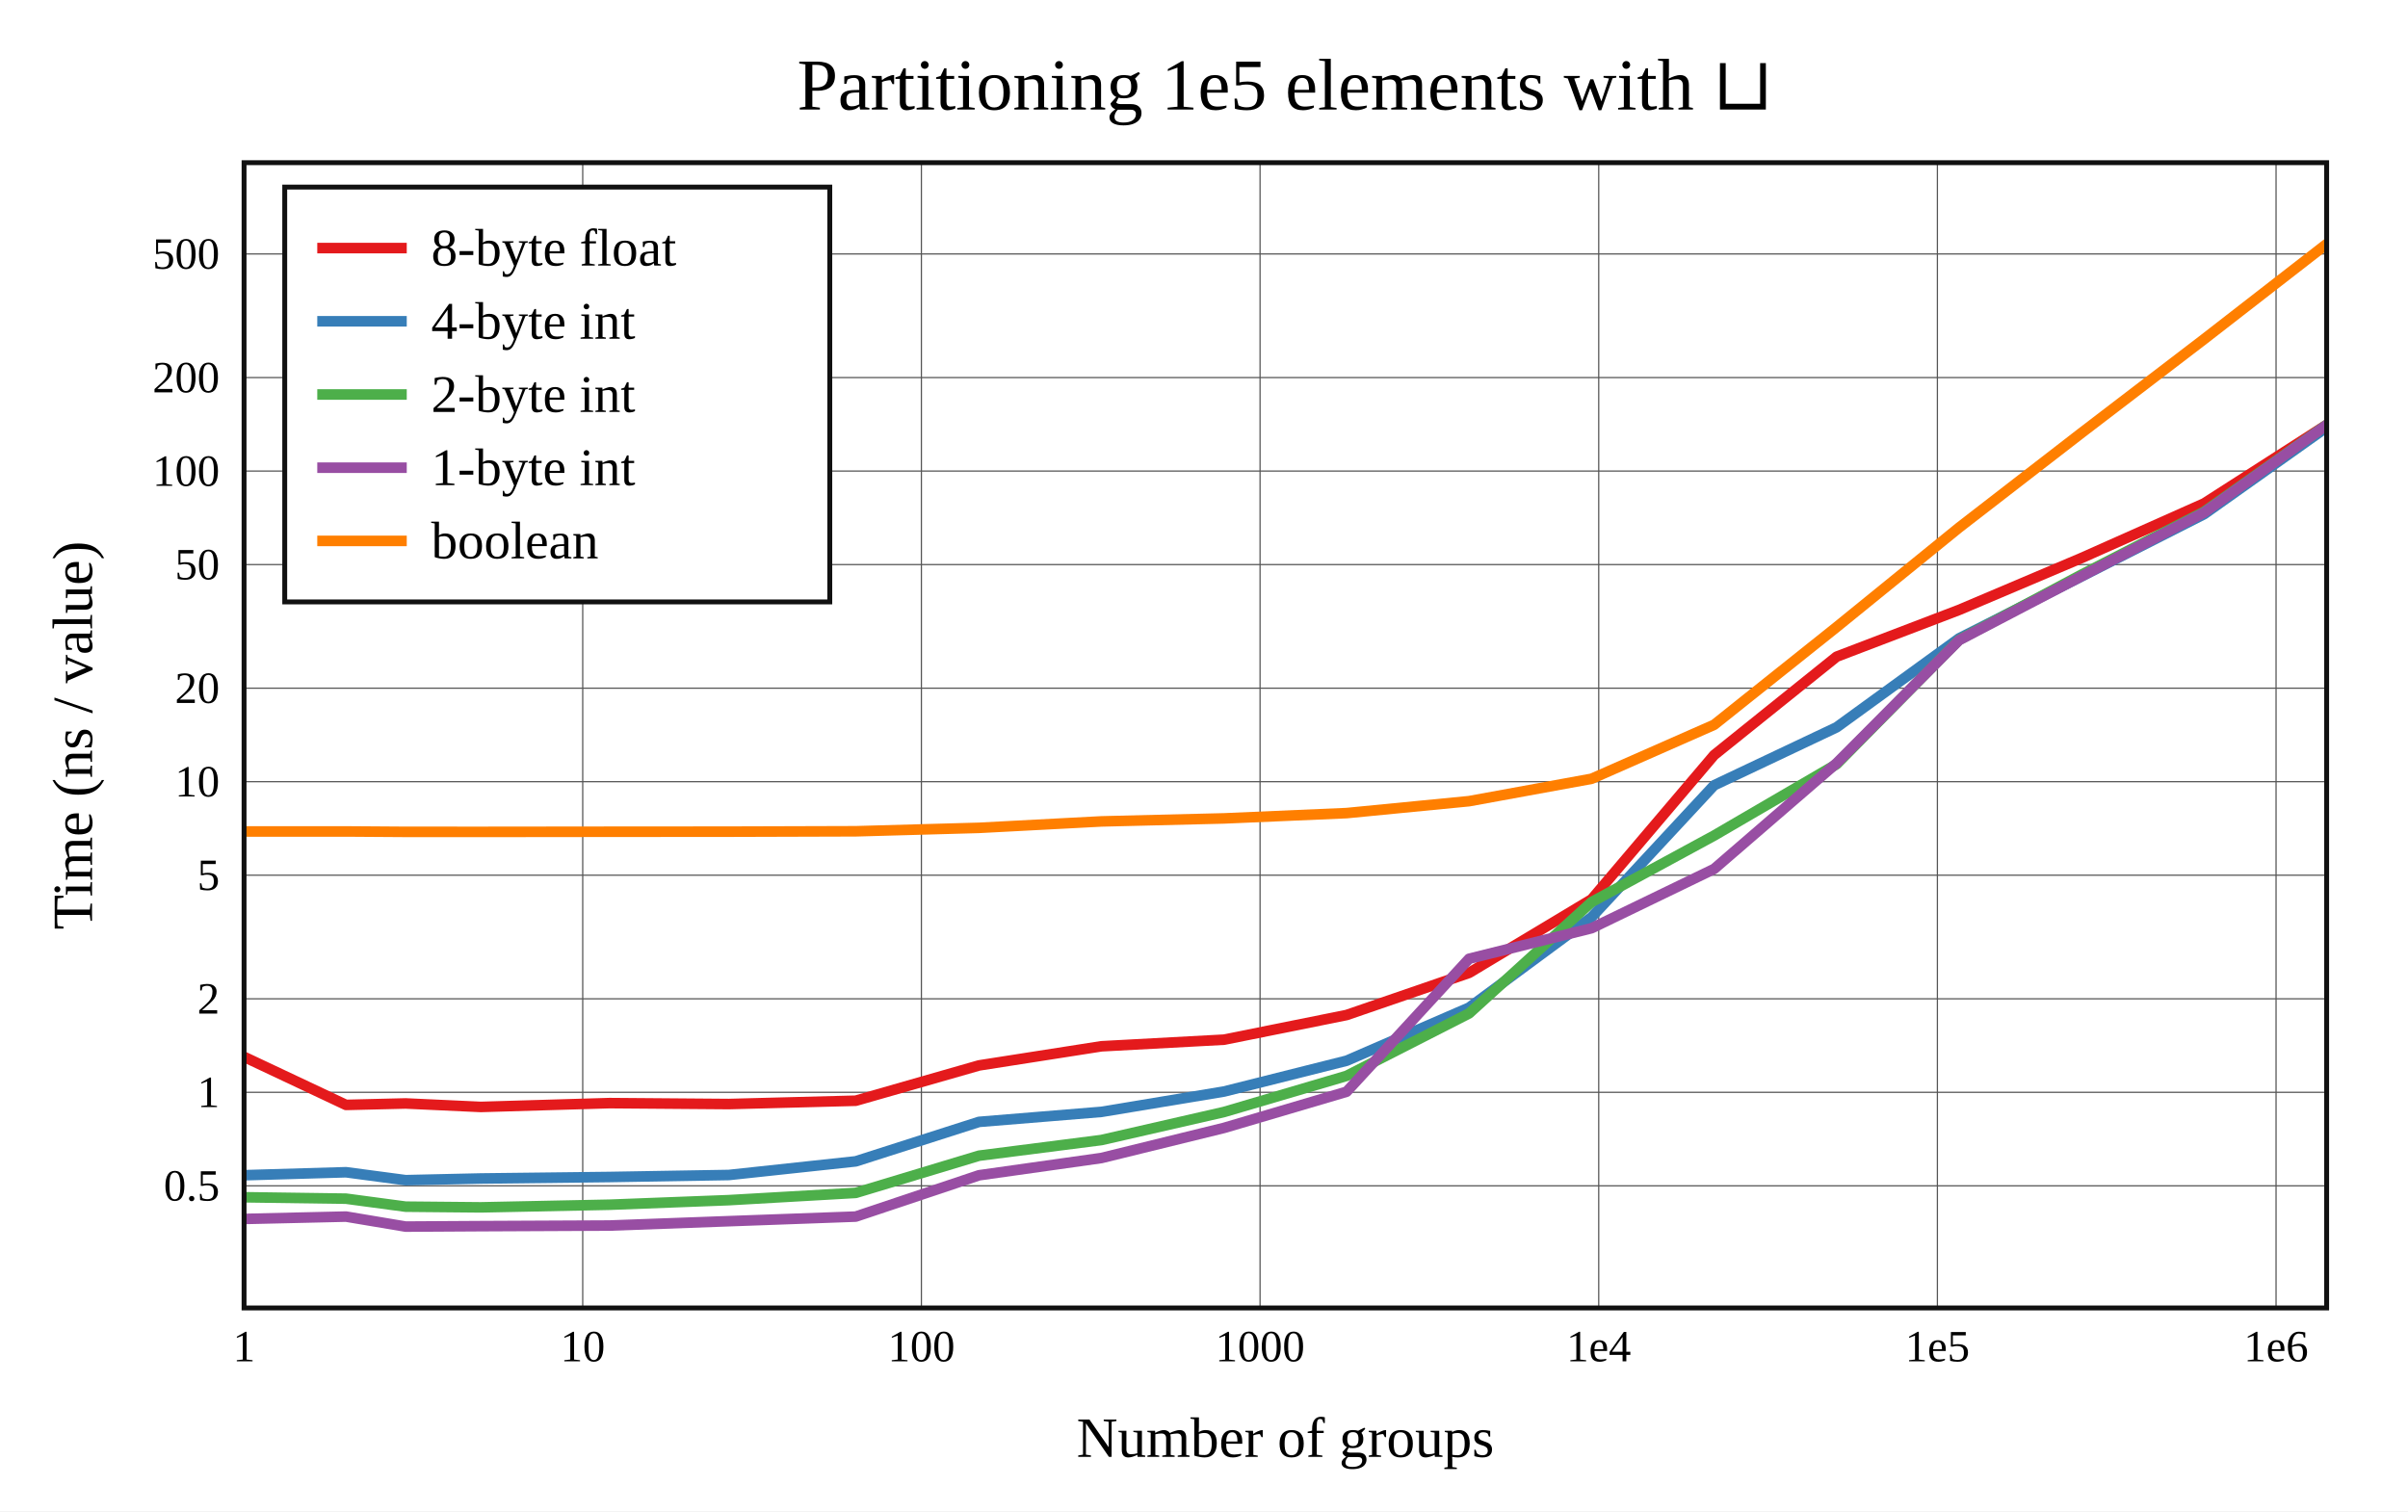
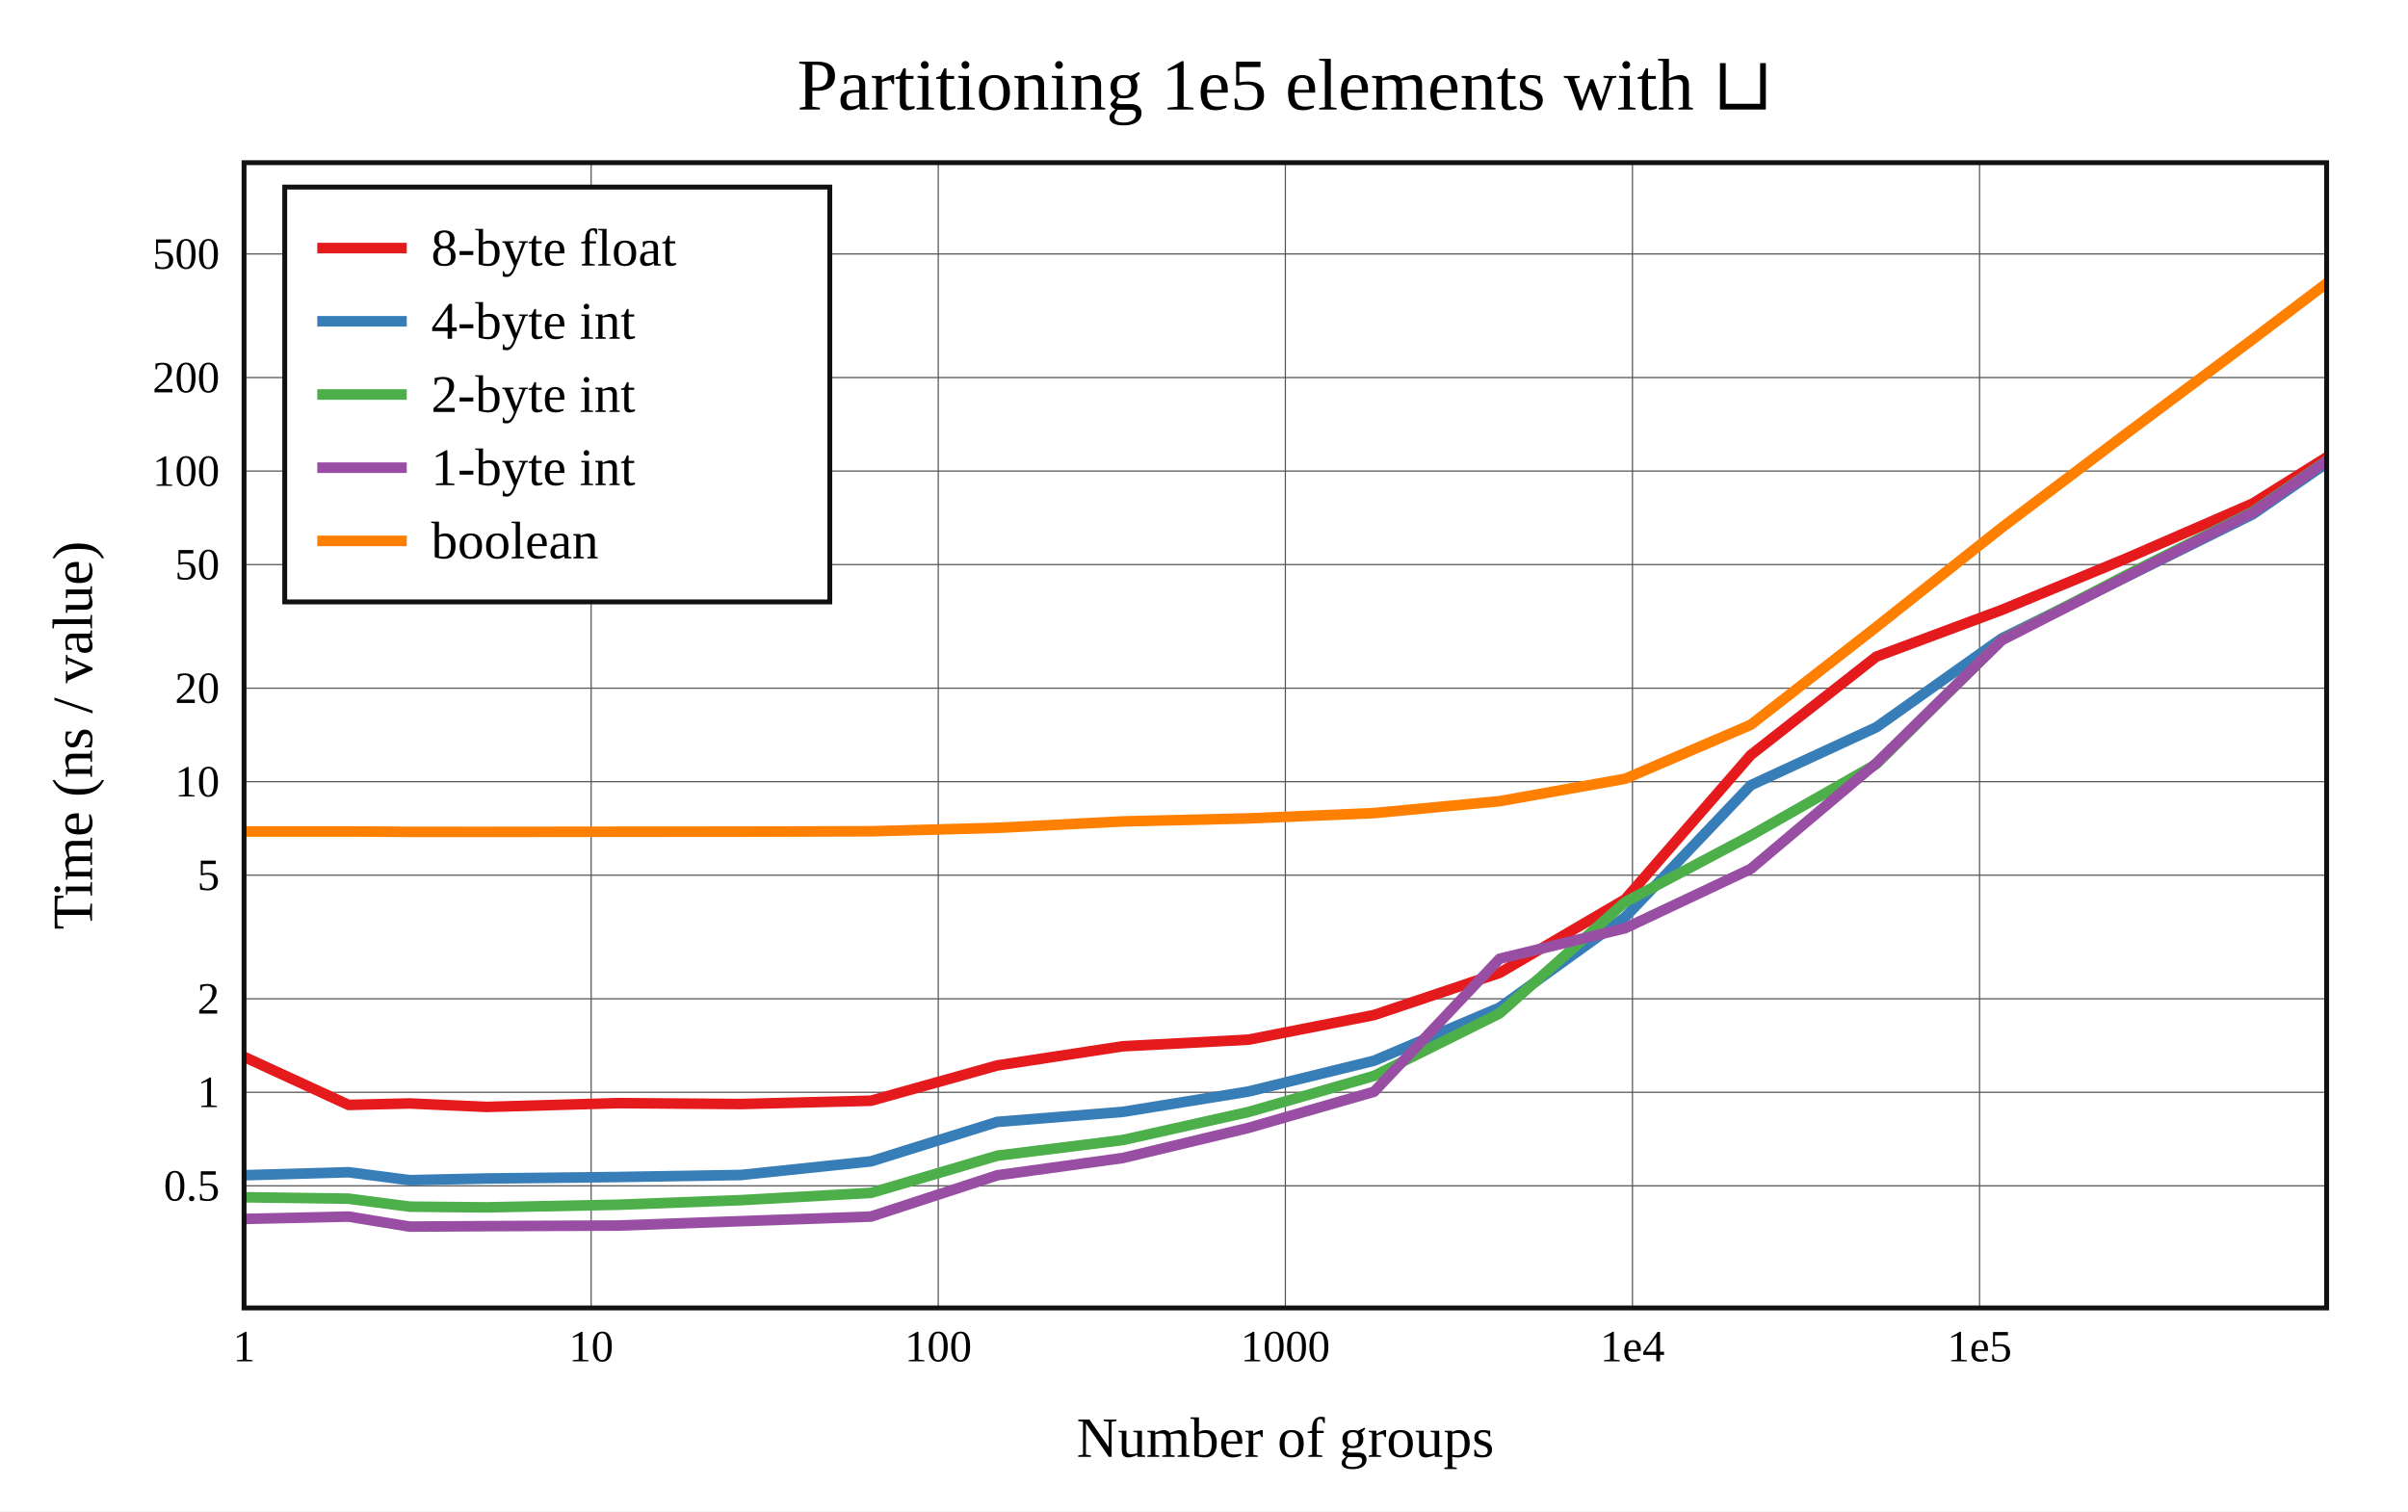
<svg xmlns="http://www.w3.org/2000/svg" viewBox="-60 -40 592 371.6" height="557.4" width="888">
  <g stroke-width="2.6" font-size="14px" text-anchor="middle">
    <defs>
      <clipPath id="clip">
        <rect x="0" y="0" width="512" height="281.6" />
      </clipPath>
    </defs>
    <rect fill="white" x="-60" y="-40" width="592" height="371.6" />
    <text dy="0.33em" font-size="18px" x="256" y="-19">Partitioning 1e5 elements with ⊔</text>
    <text dy="0.33em" x="256" y="313.6">Number of groups</text>
    <text dy="0.33em" transform="rotate(-90)" x="-140.8" y="-42">Time (ns / value)</text>
    <g stroke-width="0.3" stroke="#555">
-       <path d="M83.261 0v281.6" />
-       <path d="M166.521 0v281.6" />
-       <path d="M249.782 0v281.6" />
-       <path d="M333.042 0v281.6" />
-       <path d="M416.303 0v281.6" />
-       <path d="M499.563 0v281.6" />
+       <path d="M85.333 0v281.6" />
+       <path d="M170.667 0v281.6" />
+       <path d="M256 0v281.6" />
+       <path d="M341.333 0v281.6" />
+       <path d="M426.667 0v281.6" />
      <path d="M0 251.571h512" />
      <path d="M0 228.58h512" />
      <path d="M0 205.589h512" />
      <path d="M0 175.196h512" />
      <path d="M0 152.204h512" />
      <path d="M0 129.213h512" />
      <path d="M0 98.82h512" />
      <path d="M0 75.828h512" />
      <path d="M0 52.837h512" />
      <path d="M0 22.444h512" />
    </g>
    <g font-size="11px">
      <text dy="0.33em" x="0" y="291.1">1</text>
-       <text dy="0.33em" x="83.261" y="291.1">10</text>
-       <text dy="0.33em" x="166.521" y="291.1">100</text>
-       <text dy="0.33em" x="249.782" y="291.1">1000</text>
-       <text dy="0.33em" x="333.042" y="291.1">1e4</text>
-       <text dy="0.33em" x="416.303" y="291.1">1e5</text>
-       <text dy="0.33em" x="499.563" y="291.1">1e6</text>
+       <text dy="0.33em" x="85.333" y="291.1">10</text>
+       <text dy="0.33em" x="170.667" y="291.1">100</text>
+       <text dy="0.33em" x="256" y="291.1">1000</text>
+       <text dy="0.33em" x="341.333" y="291.1">1e4</text>
+       <text dy="0.33em" x="426.667" y="291.1">1e5</text>
      <g text-anchor="end">
        <text dy="0.33em" x="-6" y="251.571">0.5</text>
        <text dy="0.33em" x="-6" y="228.58">1</text>
        <text dy="0.33em" x="-6" y="205.589">2</text>
        <text dy="0.33em" x="-6" y="175.196">5</text>
        <text dy="0.33em" x="-6" y="152.204">10</text>
        <text dy="0.33em" x="-6" y="129.213">20</text>
        <text dy="0.33em" x="-6" y="98.82">50</text>
        <text dy="0.33em" x="-6" y="75.828">100</text>
        <text dy="0.33em" x="-6" y="52.837">200</text>
        <text dy="0.33em" x="-6" y="22.444">500</text>
      </g>
    </g>
    <g clip-path="url(#clip)" fill="none" stroke-linecap="round" stroke-linejoin="round">
-       <path stroke="#e41a1c" d="M0 219.861L25.064 231.679L39.725 231.32L58.197 232.177L89.853 231.24L119.176 231.466L150.383 230.649L180.697 221.971L210.772 217.266L240.936 215.637L271.056 209.578L301.171 199.217L331.294 181.132L361.411 145.661L391.529 121.464L421.647 109.962L451.765 97.19L481.882 83.782L512 64.46" />
-       <path stroke="#377eb8" d="M0 248.969L25.064 248.236L39.725 250.186L58.197 249.772L89.853 249.406L119.176 248.912L150.383 245.557L180.697 235.851L210.772 233.391L240.936 228.385L271.056 220.815L301.171 207.755L331.294 185.511L361.411 153.088L391.529 138.83L421.647 116.958L451.765 101.716L481.882 86.42L512 65.044" />
-       <path stroke="#4daf4a" d="M0 254.385L25.064 254.734L39.725 256.698L58.197 256.87L89.853 256.22L119.176 255.097L150.383 253.311L180.697 244.164L210.772 240.318L240.936 233.416L271.056 224.542L301.171 209.18L331.294 181.796L361.411 165.454L391.529 147.895L421.647 117.328L451.765 101.283L481.882 85.824L512 64.459" />
-       <path stroke="#984ea3" d="M0 259.718L25.064 259.139L39.725 261.6L58.197 261.49L89.853 261.343L119.176 260.269L150.383 259.138L180.697 248.978L210.772 244.738L240.936 237.33L271.056 228.438L301.171 195.744L331.294 188.23L361.411 173.659L391.529 147.649L421.647 117.406L451.765 101.668L481.882 86.022L512 64.509" />
-       <path stroke="#ff7f00" d="M0 164.447L25.064 164.441L39.725 164.541L58.197 164.547L89.853 164.512L119.176 164.492L150.383 164.397L180.697 163.554L210.772 161.97L240.936 161.231L271.056 159.928L301.171 156.994L331.294 151.484L361.411 138.218L391.529 114.183L421.647 89.717L451.765 66.42L481.882 43.386L512 20" />
+       <path stroke="#e41a1c" d="M0 219.861L25.688 231.679L40.714 231.32L59.645 232.177L92.09 231.24L122.143 231.466L154.127 230.649L185.196 221.971L216.02 217.266L246.934 215.637L277.804 209.578L308.669 199.217L339.541 181.132L370.408 145.661L401.276 121.464L432.144 109.962L463.012 97.19L493.879 83.782L524.747 64.46" />
+       <path stroke="#377eb8" d="M0 248.969L25.688 248.236L40.714 250.186L59.645 249.772L92.09 249.406L122.143 248.912L154.127 245.557L185.196 235.851L216.02 233.391L246.934 228.385L277.804 220.815L308.669 207.755L339.541 185.511L370.408 153.088L401.276 138.83L432.144 116.958L463.012 101.716L493.879 86.42L524.747 65.044" />
+       <path stroke="#4daf4a" d="M0 254.385L25.688 254.734L40.714 256.698L59.645 256.87L92.09 256.22L122.143 255.097L154.127 253.311L185.196 244.164L216.02 240.318L246.934 233.416L277.804 224.542L308.669 209.18L339.541 181.796L370.408 165.454L401.276 147.895L432.144 117.328L463.012 101.283L493.879 85.824L524.747 64.459" />
+       <path stroke="#984ea3" d="M0 259.718L25.688 259.139L40.714 261.6L59.645 261.49L92.09 261.343L122.143 260.269L154.127 259.138L185.196 248.978L216.02 244.738L246.934 237.33L277.804 228.438L308.669 195.744L339.541 188.23L370.408 173.659L401.276 147.649L432.144 117.406L463.012 101.668L493.879 86.022L524.747 64.509" />
+       <path stroke="#ff7f00" d="M0 164.447L25.688 164.441L40.714 164.541L59.645 164.547L92.09 164.512L122.143 164.492L154.127 164.397L185.196 163.554L216.02 161.97L246.934 161.231L277.804 159.928L308.669 156.994L339.541 151.484L370.408 138.218L401.276 114.183L432.144 89.717L463.012 66.42L493.879 43.386L524.747 20" />
    </g>
    <rect stroke-width="1.2" stroke="#111" fill="none" x="0" y="0" width="512" height="281.6" />
    <g transform="translate(10,6)" text-anchor="start" font-size="13px">
      <rect stroke-width="1.2" stroke="#111" fill="white" x="0" y="0" width="134" height="102" />
      <path stroke="#e41a1c" d="M8 15h22" />
      <path stroke="#377eb8" d="M8 33h22" />
      <path stroke="#4daf4a" d="M8 51h22" />
      <path stroke="#984ea3" d="M8 69h22" />
      <path stroke="#ff7f00" d="M8 87h22" />
      <text dy="0.33em" x="36" y="15">8-byte float</text>
      <text dy="0.33em" x="36" y="33">4-byte int</text>
      <text dy="0.33em" x="36" y="51">2-byte int</text>
      <text dy="0.33em" x="36" y="69">1-byte int</text>
      <text dy="0.33em" x="36" y="87">boolean</text>
    </g>
  </g>
</svg>
